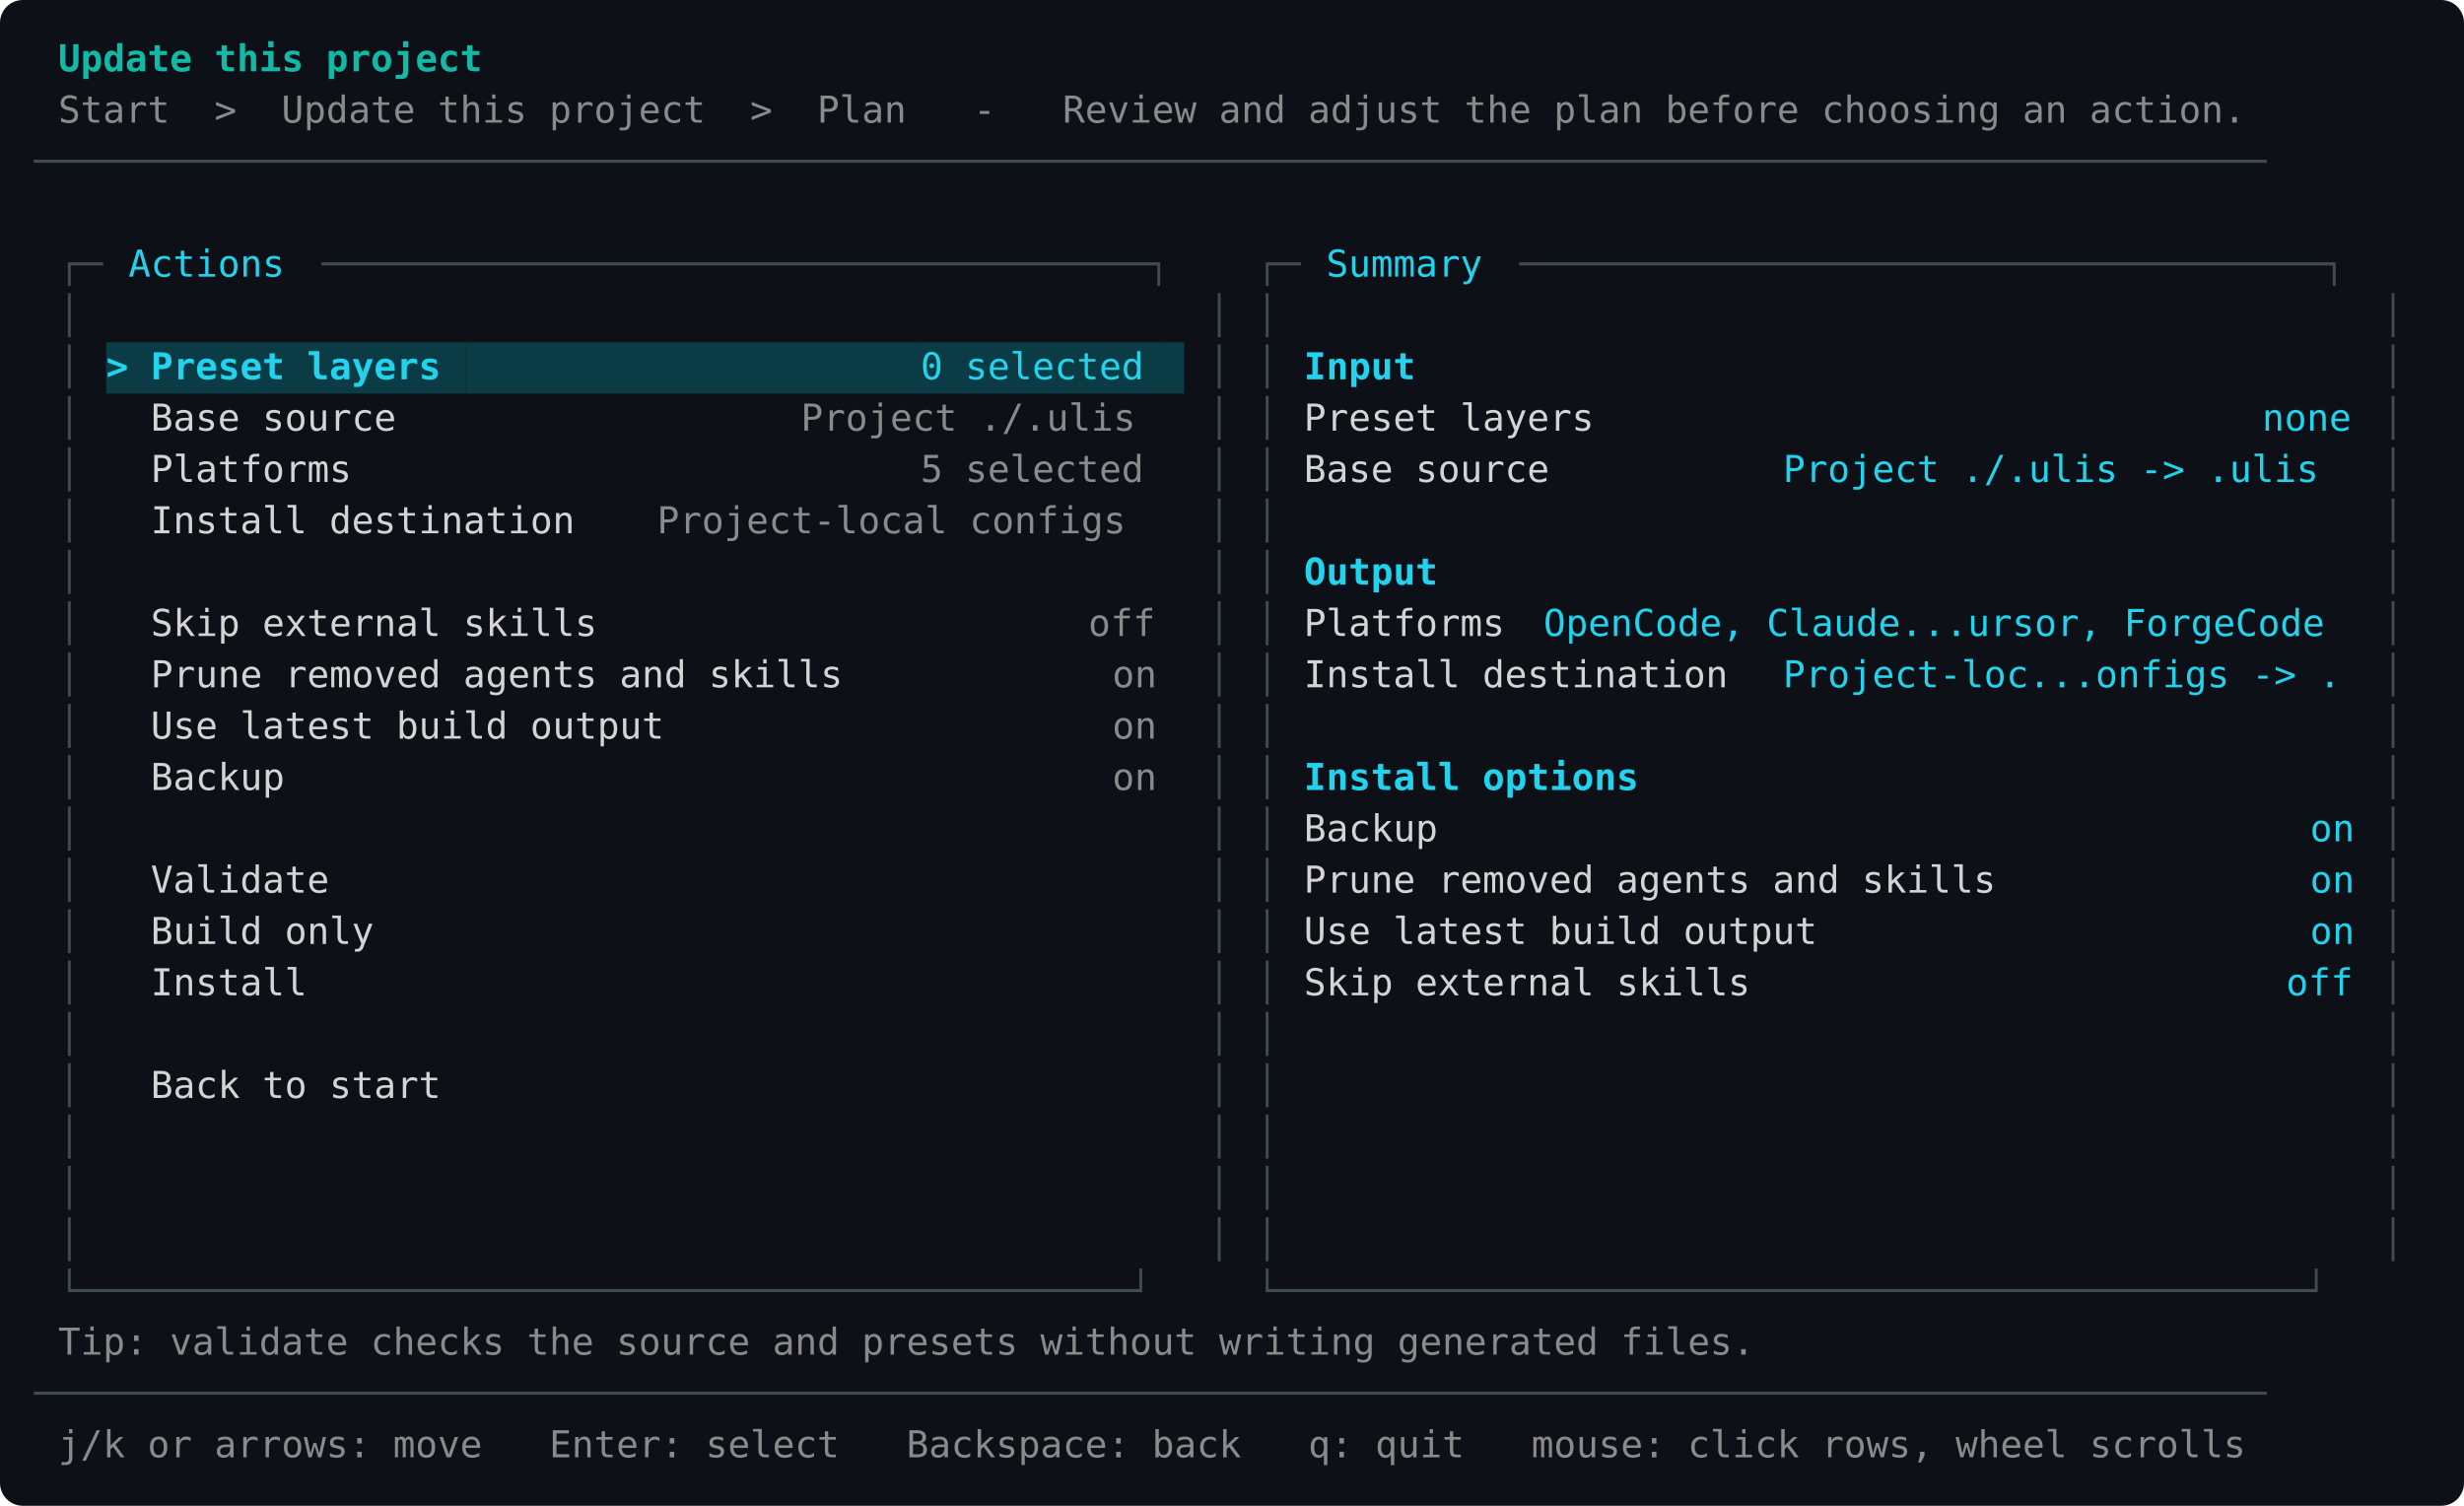
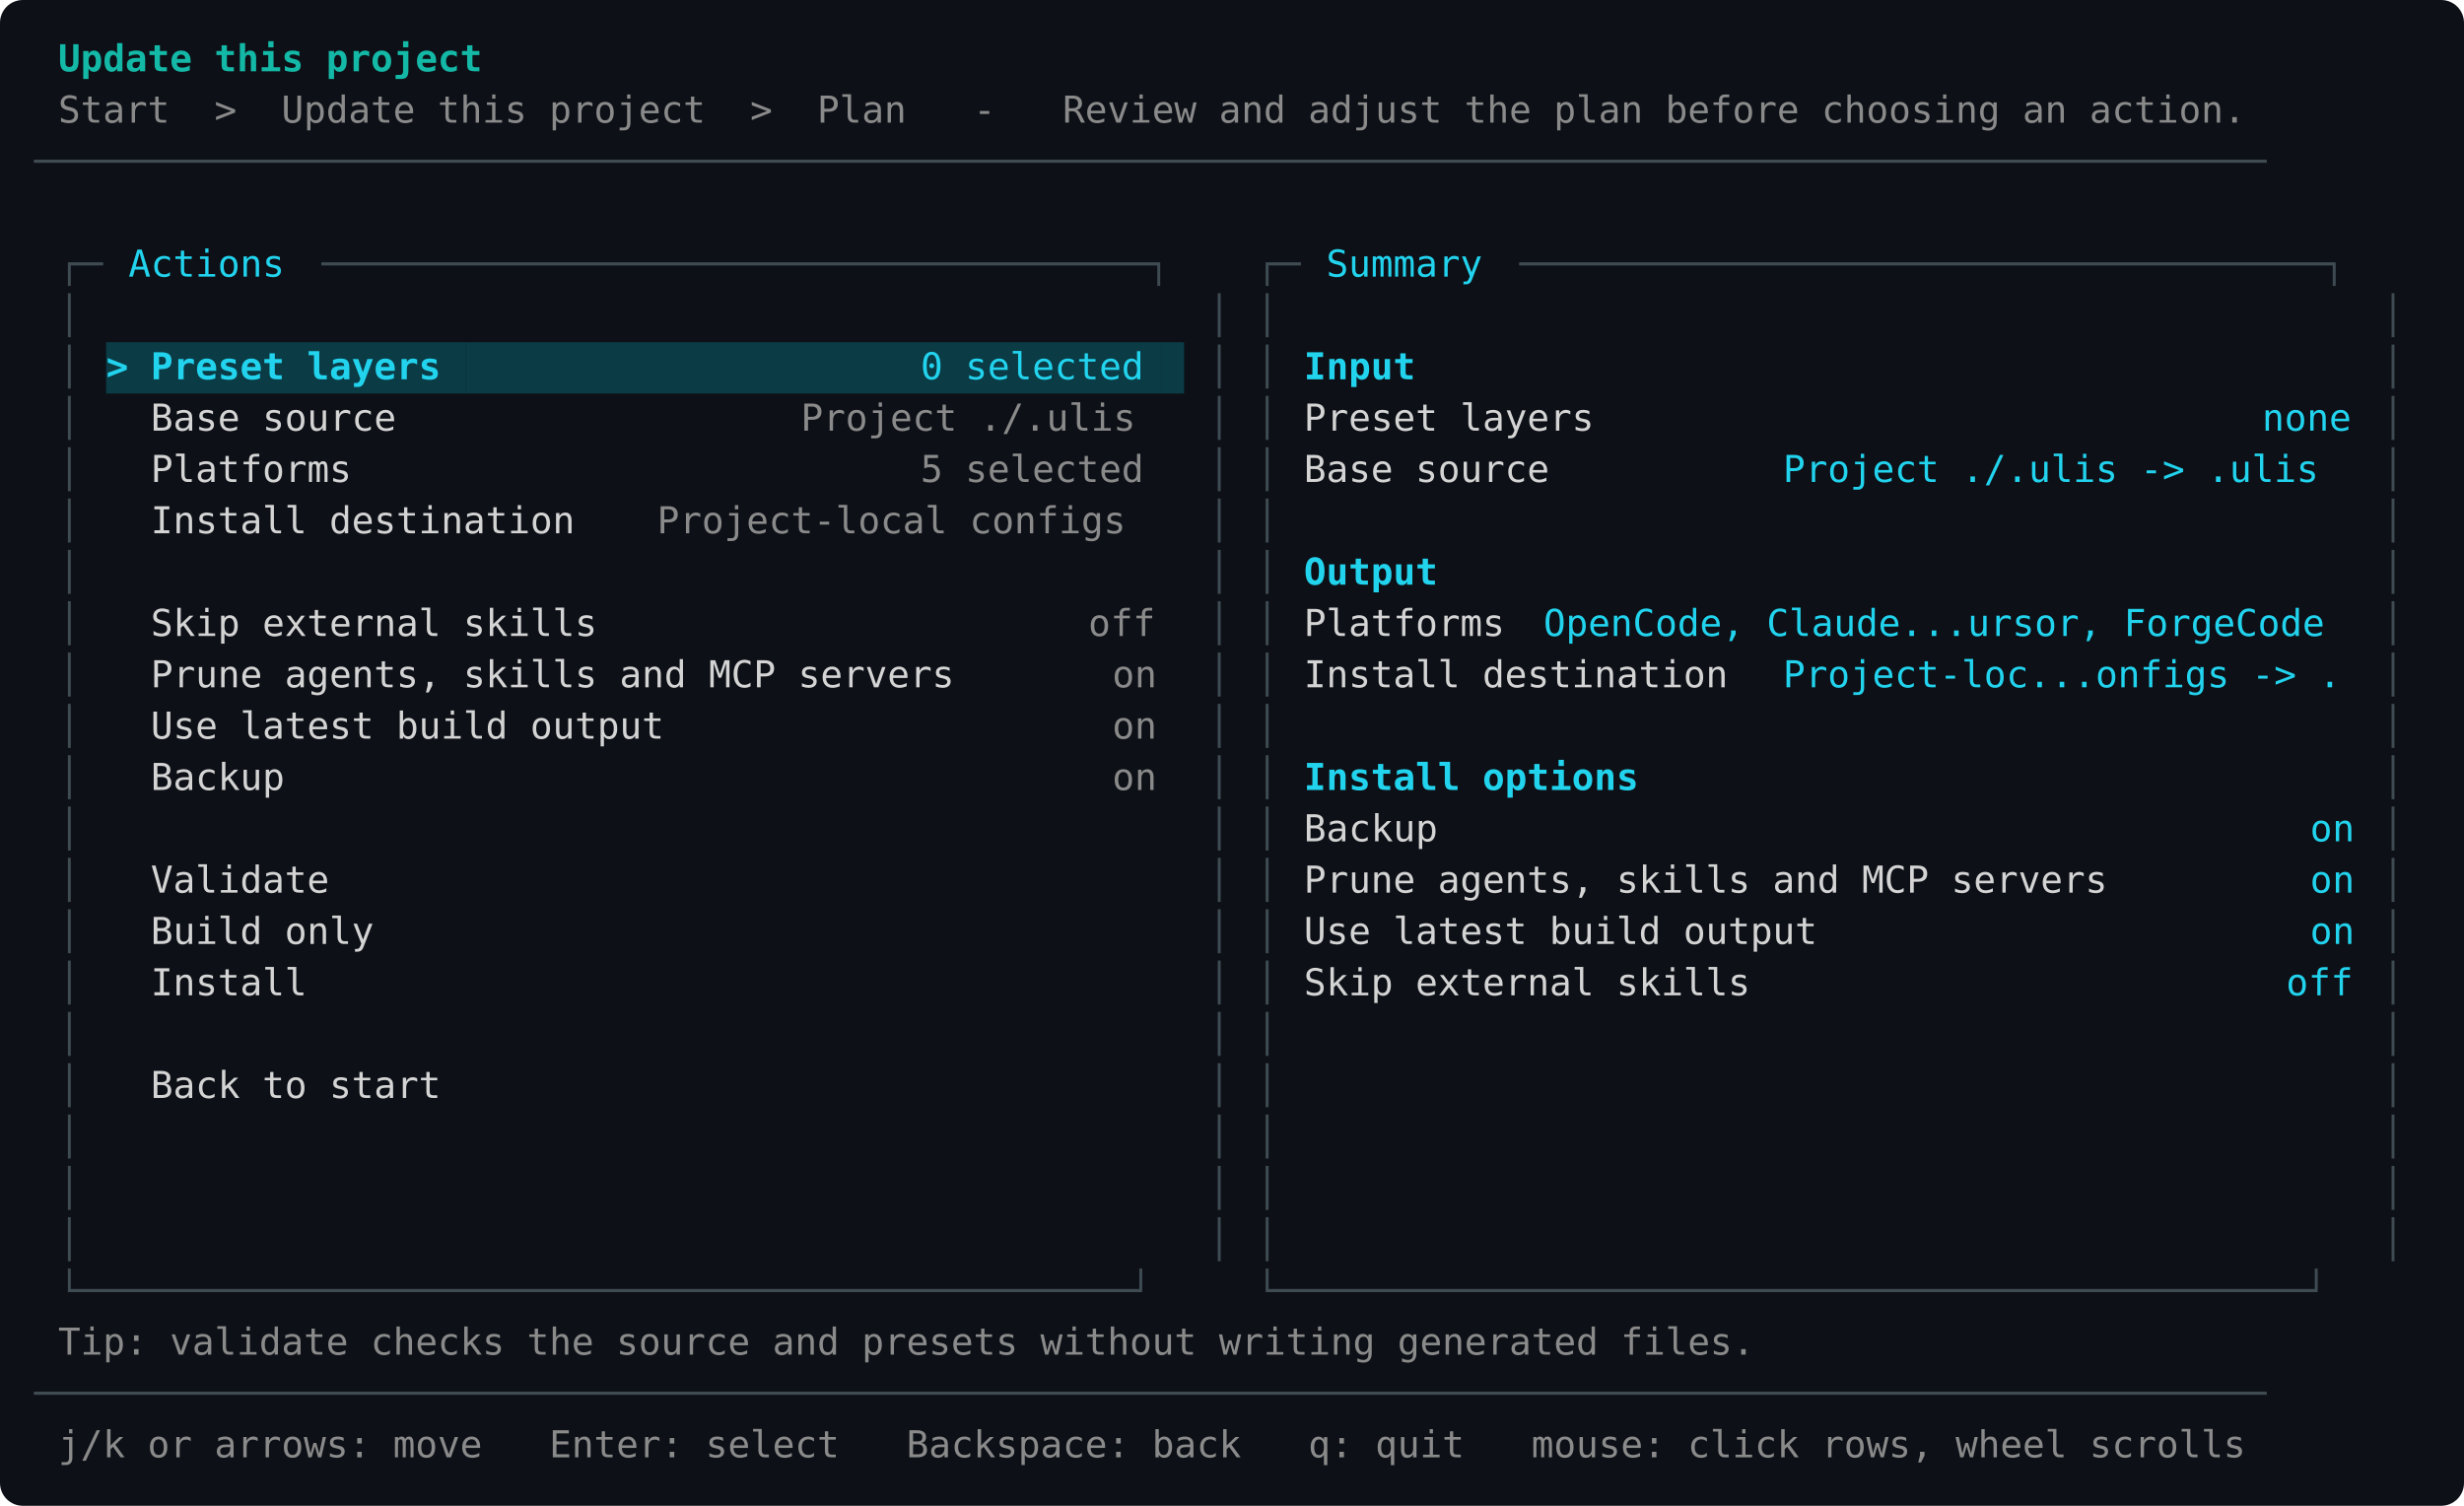
<svg xmlns="http://www.w3.org/2000/svg" width="864" height="528" viewBox="0 0 864 528" role="img" aria-label="ulis tui">
  <rect width="100%" height="100%" rx="8" fill="#0d1117" />
  <g font-family="ui-monospace, 'SF Mono', 'Cascadia Mono', 'DejaVu Sans Mono', monospace" font-size="13">
    <text x="20.4" y="25.0" fill="#14b8a6" xml:space="preserve" textLength="159.6" lengthAdjust="spacingAndGlyphs" font-weight="700">Update this project</text>
    <text x="20.4" y="43.0" fill="#8a8a8a" xml:space="preserve" textLength="823.2" lengthAdjust="spacingAndGlyphs">Start  &gt;  Update this project  &gt;  Plan   -   Review and adjust the plan before choosing an action.</text>
    <text x="12.0" y="61.0" fill="#3f4b52" xml:space="preserve" textLength="840.0" lengthAdjust="spacingAndGlyphs">────────────────────────────────────────────────────────────────────────────────────────────────────</text>
    <text x="20.4" y="97.0" fill="#3f4b52" xml:space="preserve" textLength="16.8" lengthAdjust="spacingAndGlyphs">┌─</text>
    <text x="37.2" y="97.0" fill="#22d3ee" xml:space="preserve" textLength="75.6" lengthAdjust="spacingAndGlyphs"> Actions </text>
    <text x="112.8" y="97.0" fill="#3f4b52" xml:space="preserve" textLength="319.2" lengthAdjust="spacingAndGlyphs">─────────────────────────────────────┐</text>
    <text x="440.4" y="97.0" fill="#3f4b52" xml:space="preserve" textLength="16.8" lengthAdjust="spacingAndGlyphs">┌─</text>
    <text x="457.2" y="97.0" fill="#22d3ee" xml:space="preserve" textLength="75.6" lengthAdjust="spacingAndGlyphs"> Summary </text>
    <text x="532.8" y="97.0" fill="#3f4b52" xml:space="preserve" textLength="310.8" lengthAdjust="spacingAndGlyphs">────────────────────────────────────┐</text>
    <text x="20.4" y="115.0" fill="#3f4b52" xml:space="preserve" textLength="8.4" lengthAdjust="spacingAndGlyphs">│</text>
    <text x="423.6" y="115.0" fill="#3f4b52" xml:space="preserve" textLength="8.4" lengthAdjust="spacingAndGlyphs">│</text>
    <text x="440.4" y="115.0" fill="#3f4b52" xml:space="preserve" textLength="8.4" lengthAdjust="spacingAndGlyphs">│</text>
    <text x="835.2" y="115.0" fill="#3f4b52" xml:space="preserve" textLength="8.4" lengthAdjust="spacingAndGlyphs">│</text>
    <text x="20.4" y="133.0" fill="#3f4b52" xml:space="preserve" textLength="8.4" lengthAdjust="spacingAndGlyphs">│</text>
    <rect x="37.2" y="120.0" width="126.0" height="18" fill="#0b3b45" />
    <text x="37.2" y="133.0" fill="#22d3ee" xml:space="preserve" textLength="126.0" lengthAdjust="spacingAndGlyphs" font-weight="700">&gt; Preset layers</text>
    <rect x="163.2" y="120.0" width="159.6" height="18" fill="#0b3b45" />
    <rect x="322.8" y="120.0" width="84.0" height="18" fill="#0b3b45" />
    <text x="322.8" y="133.0" fill="#22d3ee" xml:space="preserve" textLength="84.0" lengthAdjust="spacingAndGlyphs">0 selected</text>
    <rect x="406.8" y="120.0" width="8.4" height="18" fill="#0b3b45" />
    <text x="423.6" y="133.0" fill="#3f4b52" xml:space="preserve" textLength="8.4" lengthAdjust="spacingAndGlyphs">│</text>
    <text x="440.4" y="133.0" fill="#3f4b52" xml:space="preserve" textLength="8.4" lengthAdjust="spacingAndGlyphs">│</text>
    <text x="457.2" y="133.0" fill="#22d3ee" xml:space="preserve" textLength="42.0" lengthAdjust="spacingAndGlyphs" font-weight="700">Input</text>
    <text x="835.2" y="133.0" fill="#3f4b52" xml:space="preserve" textLength="8.4" lengthAdjust="spacingAndGlyphs">│</text>
    <text x="20.4" y="151.0" fill="#3f4b52" xml:space="preserve" textLength="8.4" lengthAdjust="spacingAndGlyphs">│</text>
    <text x="37.2" y="151.0" fill="#d4d4d4" xml:space="preserve" textLength="109.2" lengthAdjust="spacingAndGlyphs">  Base source</text>
    <text x="280.8" y="151.0" fill="#8a8a8a" xml:space="preserve" textLength="126.0" lengthAdjust="spacingAndGlyphs">Project ./.ulis</text>
    <text x="423.6" y="151.0" fill="#3f4b52" xml:space="preserve" textLength="8.4" lengthAdjust="spacingAndGlyphs">│</text>
    <text x="440.4" y="151.0" fill="#3f4b52" xml:space="preserve" textLength="8.4" lengthAdjust="spacingAndGlyphs">│</text>
    <text x="457.2" y="151.0" fill="#d4d4d4" xml:space="preserve" textLength="109.2" lengthAdjust="spacingAndGlyphs">Preset layers</text>
    <text x="793.2" y="151.0" fill="#22d3ee" xml:space="preserve" textLength="33.6" lengthAdjust="spacingAndGlyphs">none</text>
    <text x="835.2" y="151.0" fill="#3f4b52" xml:space="preserve" textLength="8.4" lengthAdjust="spacingAndGlyphs">│</text>
    <text x="20.4" y="169.0" fill="#3f4b52" xml:space="preserve" textLength="8.4" lengthAdjust="spacingAndGlyphs">│</text>
    <text x="37.2" y="169.0" fill="#d4d4d4" xml:space="preserve" textLength="92.4" lengthAdjust="spacingAndGlyphs">  Platforms</text>
    <text x="322.8" y="169.0" fill="#8a8a8a" xml:space="preserve" textLength="84.0" lengthAdjust="spacingAndGlyphs">5 selected</text>
    <text x="423.6" y="169.0" fill="#3f4b52" xml:space="preserve" textLength="8.4" lengthAdjust="spacingAndGlyphs">│</text>
    <text x="440.4" y="169.0" fill="#3f4b52" xml:space="preserve" textLength="8.4" lengthAdjust="spacingAndGlyphs">│</text>
    <text x="457.2" y="169.0" fill="#d4d4d4" xml:space="preserve" textLength="92.4" lengthAdjust="spacingAndGlyphs">Base source</text>
    <text x="625.2" y="169.0" fill="#22d3ee" xml:space="preserve" textLength="201.6" lengthAdjust="spacingAndGlyphs">Project ./.ulis -&gt; .ulis</text>
    <text x="835.2" y="169.0" fill="#3f4b52" xml:space="preserve" textLength="8.4" lengthAdjust="spacingAndGlyphs">│</text>
    <text x="20.4" y="187.0" fill="#3f4b52" xml:space="preserve" textLength="8.4" lengthAdjust="spacingAndGlyphs">│</text>
    <text x="37.2" y="187.0" fill="#d4d4d4" xml:space="preserve" textLength="176.4" lengthAdjust="spacingAndGlyphs">  Install destination</text>
    <text x="230.4" y="187.0" fill="#8a8a8a" xml:space="preserve" textLength="176.4" lengthAdjust="spacingAndGlyphs">Project-local configs</text>
    <text x="423.6" y="187.0" fill="#3f4b52" xml:space="preserve" textLength="8.4" lengthAdjust="spacingAndGlyphs">│</text>
    <text x="440.4" y="187.0" fill="#3f4b52" xml:space="preserve" textLength="8.4" lengthAdjust="spacingAndGlyphs">│</text>
    <text x="835.2" y="187.0" fill="#3f4b52" xml:space="preserve" textLength="8.4" lengthAdjust="spacingAndGlyphs">│</text>
    <text x="20.4" y="205.0" fill="#3f4b52" xml:space="preserve" textLength="8.4" lengthAdjust="spacingAndGlyphs">│</text>
    <text x="423.6" y="205.0" fill="#3f4b52" xml:space="preserve" textLength="8.4" lengthAdjust="spacingAndGlyphs">│</text>
    <text x="440.4" y="205.0" fill="#3f4b52" xml:space="preserve" textLength="8.4" lengthAdjust="spacingAndGlyphs">│</text>
    <text x="457.2" y="205.0" fill="#22d3ee" xml:space="preserve" textLength="50.4" lengthAdjust="spacingAndGlyphs" font-weight="700">Output</text>
    <text x="835.2" y="205.0" fill="#3f4b52" xml:space="preserve" textLength="8.4" lengthAdjust="spacingAndGlyphs">│</text>
    <text x="20.4" y="223.0" fill="#3f4b52" xml:space="preserve" textLength="8.4" lengthAdjust="spacingAndGlyphs">│</text>
    <text x="37.2" y="223.0" fill="#d4d4d4" xml:space="preserve" textLength="184.8" lengthAdjust="spacingAndGlyphs">  Skip external skills</text>
    <text x="381.6" y="223.0" fill="#8a8a8a" xml:space="preserve" textLength="25.2" lengthAdjust="spacingAndGlyphs">off</text>
    <text x="423.6" y="223.0" fill="#3f4b52" xml:space="preserve" textLength="8.4" lengthAdjust="spacingAndGlyphs">│</text>
    <text x="440.4" y="223.0" fill="#3f4b52" xml:space="preserve" textLength="8.4" lengthAdjust="spacingAndGlyphs">│</text>
    <text x="457.2" y="223.0" fill="#d4d4d4" xml:space="preserve" textLength="75.6" lengthAdjust="spacingAndGlyphs">Platforms</text>
    <text x="541.2" y="223.0" fill="#22d3ee" xml:space="preserve" textLength="294.0" lengthAdjust="spacingAndGlyphs">OpenCode, Claude...ursor, ForgeCode</text>
    <text x="835.2" y="223.0" fill="#3f4b52" xml:space="preserve" textLength="8.4" lengthAdjust="spacingAndGlyphs">│</text>
    <text x="20.4" y="241.0" fill="#3f4b52" xml:space="preserve" textLength="8.4" lengthAdjust="spacingAndGlyphs">│</text>
-     <text x="37.2" y="241.0" fill="#d4d4d4" xml:space="preserve" textLength="277.2" lengthAdjust="spacingAndGlyphs">  Prune removed agents and skills</text>
+     <text x="37.2" y="241.0" fill="#d4d4d4" xml:space="preserve" textLength="319.2" lengthAdjust="spacingAndGlyphs">  Prune agents, skills and MCP servers</text>
    <text x="390.0" y="241.0" fill="#8a8a8a" xml:space="preserve" textLength="16.8" lengthAdjust="spacingAndGlyphs">on</text>
    <text x="423.6" y="241.0" fill="#3f4b52" xml:space="preserve" textLength="8.4" lengthAdjust="spacingAndGlyphs">│</text>
    <text x="440.4" y="241.0" fill="#3f4b52" xml:space="preserve" textLength="8.4" lengthAdjust="spacingAndGlyphs">│</text>
    <text x="457.2" y="241.0" fill="#d4d4d4" xml:space="preserve" textLength="159.6" lengthAdjust="spacingAndGlyphs">Install destination</text>
    <text x="625.2" y="241.0" fill="#22d3ee" xml:space="preserve" textLength="210.0" lengthAdjust="spacingAndGlyphs">Project-loc...onfigs -&gt; .</text>
    <text x="835.2" y="241.0" fill="#3f4b52" xml:space="preserve" textLength="8.4" lengthAdjust="spacingAndGlyphs">│</text>
    <text x="20.4" y="259.0" fill="#3f4b52" xml:space="preserve" textLength="8.4" lengthAdjust="spacingAndGlyphs">│</text>
    <text x="37.2" y="259.0" fill="#d4d4d4" xml:space="preserve" textLength="210.0" lengthAdjust="spacingAndGlyphs">  Use latest build output</text>
    <text x="390.0" y="259.0" fill="#8a8a8a" xml:space="preserve" textLength="16.8" lengthAdjust="spacingAndGlyphs">on</text>
    <text x="423.6" y="259.0" fill="#3f4b52" xml:space="preserve" textLength="8.4" lengthAdjust="spacingAndGlyphs">│</text>
    <text x="440.4" y="259.0" fill="#3f4b52" xml:space="preserve" textLength="8.4" lengthAdjust="spacingAndGlyphs">│</text>
    <text x="835.2" y="259.0" fill="#3f4b52" xml:space="preserve" textLength="8.4" lengthAdjust="spacingAndGlyphs">│</text>
    <text x="20.4" y="277.0" fill="#3f4b52" xml:space="preserve" textLength="8.4" lengthAdjust="spacingAndGlyphs">│</text>
    <text x="37.2" y="277.0" fill="#d4d4d4" xml:space="preserve" textLength="67.2" lengthAdjust="spacingAndGlyphs">  Backup</text>
    <text x="390.0" y="277.0" fill="#8a8a8a" xml:space="preserve" textLength="16.8" lengthAdjust="spacingAndGlyphs">on</text>
    <text x="423.6" y="277.0" fill="#3f4b52" xml:space="preserve" textLength="8.4" lengthAdjust="spacingAndGlyphs">│</text>
    <text x="440.4" y="277.0" fill="#3f4b52" xml:space="preserve" textLength="8.4" lengthAdjust="spacingAndGlyphs">│</text>
    <text x="457.2" y="277.0" fill="#22d3ee" xml:space="preserve" textLength="126.0" lengthAdjust="spacingAndGlyphs" font-weight="700">Install options</text>
    <text x="835.2" y="277.0" fill="#3f4b52" xml:space="preserve" textLength="8.4" lengthAdjust="spacingAndGlyphs">│</text>
    <text x="20.4" y="295.0" fill="#3f4b52" xml:space="preserve" textLength="8.4" lengthAdjust="spacingAndGlyphs">│</text>
    <text x="423.6" y="295.0" fill="#3f4b52" xml:space="preserve" textLength="8.4" lengthAdjust="spacingAndGlyphs">│</text>
    <text x="440.4" y="295.0" fill="#3f4b52" xml:space="preserve" textLength="8.4" lengthAdjust="spacingAndGlyphs">│</text>
    <text x="457.2" y="295.0" fill="#d4d4d4" xml:space="preserve" textLength="50.4" lengthAdjust="spacingAndGlyphs">Backup</text>
    <text x="810.0" y="295.0" fill="#22d3ee" xml:space="preserve" textLength="16.8" lengthAdjust="spacingAndGlyphs">on</text>
    <text x="835.2" y="295.0" fill="#3f4b52" xml:space="preserve" textLength="8.4" lengthAdjust="spacingAndGlyphs">│</text>
    <text x="20.4" y="313.0" fill="#3f4b52" xml:space="preserve" textLength="8.4" lengthAdjust="spacingAndGlyphs">│</text>
    <text x="37.2" y="313.0" fill="#d4d4d4" xml:space="preserve" textLength="84.0" lengthAdjust="spacingAndGlyphs">  Validate</text>
    <text x="423.6" y="313.0" fill="#3f4b52" xml:space="preserve" textLength="8.4" lengthAdjust="spacingAndGlyphs">│</text>
    <text x="440.4" y="313.0" fill="#3f4b52" xml:space="preserve" textLength="8.4" lengthAdjust="spacingAndGlyphs">│</text>
-     <text x="457.2" y="313.0" fill="#d4d4d4" xml:space="preserve" textLength="260.4" lengthAdjust="spacingAndGlyphs">Prune removed agents and skills</text>
+     <text x="457.2" y="313.0" fill="#d4d4d4" xml:space="preserve" textLength="302.4" lengthAdjust="spacingAndGlyphs">Prune agents, skills and MCP servers</text>
    <text x="810.0" y="313.0" fill="#22d3ee" xml:space="preserve" textLength="16.8" lengthAdjust="spacingAndGlyphs">on</text>
    <text x="835.2" y="313.0" fill="#3f4b52" xml:space="preserve" textLength="8.4" lengthAdjust="spacingAndGlyphs">│</text>
    <text x="20.4" y="331.0" fill="#3f4b52" xml:space="preserve" textLength="8.4" lengthAdjust="spacingAndGlyphs">│</text>
    <text x="37.2" y="331.0" fill="#d4d4d4" xml:space="preserve" textLength="100.8" lengthAdjust="spacingAndGlyphs">  Build only</text>
    <text x="423.6" y="331.0" fill="#3f4b52" xml:space="preserve" textLength="8.4" lengthAdjust="spacingAndGlyphs">│</text>
    <text x="440.4" y="331.0" fill="#3f4b52" xml:space="preserve" textLength="8.4" lengthAdjust="spacingAndGlyphs">│</text>
    <text x="457.2" y="331.0" fill="#d4d4d4" xml:space="preserve" textLength="193.2" lengthAdjust="spacingAndGlyphs">Use latest build output</text>
    <text x="810.0" y="331.0" fill="#22d3ee" xml:space="preserve" textLength="16.8" lengthAdjust="spacingAndGlyphs">on</text>
    <text x="835.2" y="331.0" fill="#3f4b52" xml:space="preserve" textLength="8.4" lengthAdjust="spacingAndGlyphs">│</text>
    <text x="20.4" y="349.0" fill="#3f4b52" xml:space="preserve" textLength="8.4" lengthAdjust="spacingAndGlyphs">│</text>
    <text x="37.2" y="349.0" fill="#d4d4d4" xml:space="preserve" textLength="75.6" lengthAdjust="spacingAndGlyphs">  Install</text>
    <text x="423.6" y="349.0" fill="#3f4b52" xml:space="preserve" textLength="8.4" lengthAdjust="spacingAndGlyphs">│</text>
    <text x="440.4" y="349.0" fill="#3f4b52" xml:space="preserve" textLength="8.4" lengthAdjust="spacingAndGlyphs">│</text>
    <text x="457.2" y="349.0" fill="#d4d4d4" xml:space="preserve" textLength="168.0" lengthAdjust="spacingAndGlyphs">Skip external skills</text>
    <text x="801.6" y="349.0" fill="#22d3ee" xml:space="preserve" textLength="25.2" lengthAdjust="spacingAndGlyphs">off</text>
    <text x="835.2" y="349.0" fill="#3f4b52" xml:space="preserve" textLength="8.4" lengthAdjust="spacingAndGlyphs">│</text>
    <text x="20.4" y="367.0" fill="#3f4b52" xml:space="preserve" textLength="8.4" lengthAdjust="spacingAndGlyphs">│</text>
    <text x="423.6" y="367.0" fill="#3f4b52" xml:space="preserve" textLength="8.4" lengthAdjust="spacingAndGlyphs">│</text>
    <text x="440.4" y="367.0" fill="#3f4b52" xml:space="preserve" textLength="8.4" lengthAdjust="spacingAndGlyphs">│</text>
    <text x="835.2" y="367.0" fill="#3f4b52" xml:space="preserve" textLength="8.4" lengthAdjust="spacingAndGlyphs">│</text>
    <text x="20.4" y="385.0" fill="#3f4b52" xml:space="preserve" textLength="8.4" lengthAdjust="spacingAndGlyphs">│</text>
    <text x="37.2" y="385.0" fill="#d4d4d4" xml:space="preserve" textLength="126.0" lengthAdjust="spacingAndGlyphs">  Back to start</text>
    <text x="423.6" y="385.0" fill="#3f4b52" xml:space="preserve" textLength="8.4" lengthAdjust="spacingAndGlyphs">│</text>
    <text x="440.4" y="385.0" fill="#3f4b52" xml:space="preserve" textLength="8.4" lengthAdjust="spacingAndGlyphs">│</text>
    <text x="835.2" y="385.0" fill="#3f4b52" xml:space="preserve" textLength="8.4" lengthAdjust="spacingAndGlyphs">│</text>
    <text x="20.4" y="403.0" fill="#3f4b52" xml:space="preserve" textLength="8.4" lengthAdjust="spacingAndGlyphs">│</text>
    <text x="423.6" y="403.0" fill="#3f4b52" xml:space="preserve" textLength="8.4" lengthAdjust="spacingAndGlyphs">│</text>
    <text x="440.4" y="403.0" fill="#3f4b52" xml:space="preserve" textLength="8.4" lengthAdjust="spacingAndGlyphs">│</text>
    <text x="835.2" y="403.0" fill="#3f4b52" xml:space="preserve" textLength="8.4" lengthAdjust="spacingAndGlyphs">│</text>
    <text x="20.4" y="421.0" fill="#3f4b52" xml:space="preserve" textLength="8.4" lengthAdjust="spacingAndGlyphs">│</text>
    <text x="423.6" y="421.0" fill="#3f4b52" xml:space="preserve" textLength="8.4" lengthAdjust="spacingAndGlyphs">│</text>
    <text x="440.4" y="421.0" fill="#3f4b52" xml:space="preserve" textLength="8.4" lengthAdjust="spacingAndGlyphs">│</text>
    <text x="835.2" y="421.0" fill="#3f4b52" xml:space="preserve" textLength="8.4" lengthAdjust="spacingAndGlyphs">│</text>
    <text x="20.4" y="439.0" fill="#3f4b52" xml:space="preserve" textLength="8.4" lengthAdjust="spacingAndGlyphs">│</text>
    <text x="423.6" y="439.0" fill="#3f4b52" xml:space="preserve" textLength="8.4" lengthAdjust="spacingAndGlyphs">│</text>
    <text x="440.4" y="439.0" fill="#3f4b52" xml:space="preserve" textLength="8.4" lengthAdjust="spacingAndGlyphs">│</text>
    <text x="835.2" y="439.0" fill="#3f4b52" xml:space="preserve" textLength="8.4" lengthAdjust="spacingAndGlyphs">│</text>
    <text x="20.4" y="457.0" fill="#3f4b52" xml:space="preserve" textLength="411.6" lengthAdjust="spacingAndGlyphs">└───────────────────────────────────────────────┘</text>
    <text x="440.4" y="457.0" fill="#3f4b52" xml:space="preserve" textLength="403.2" lengthAdjust="spacingAndGlyphs">└──────────────────────────────────────────────┘</text>
    <text x="20.4" y="475.0" fill="#8a8a8a" xml:space="preserve" textLength="638.4" lengthAdjust="spacingAndGlyphs">Tip: validate checks the source and presets without writing generated files.</text>
    <text x="12.0" y="493.0" fill="#3f4b52" xml:space="preserve" textLength="840.0" lengthAdjust="spacingAndGlyphs">────────────────────────────────────────────────────────────────────────────────────────────────────</text>
    <text x="20.4" y="511.0" fill="#8a8a8a" xml:space="preserve" textLength="823.2" lengthAdjust="spacingAndGlyphs">j/k or arrows: move   Enter: select   Backspace: back   q: quit   mouse: click rows, wheel scrolls</text>
  </g>
</svg>
